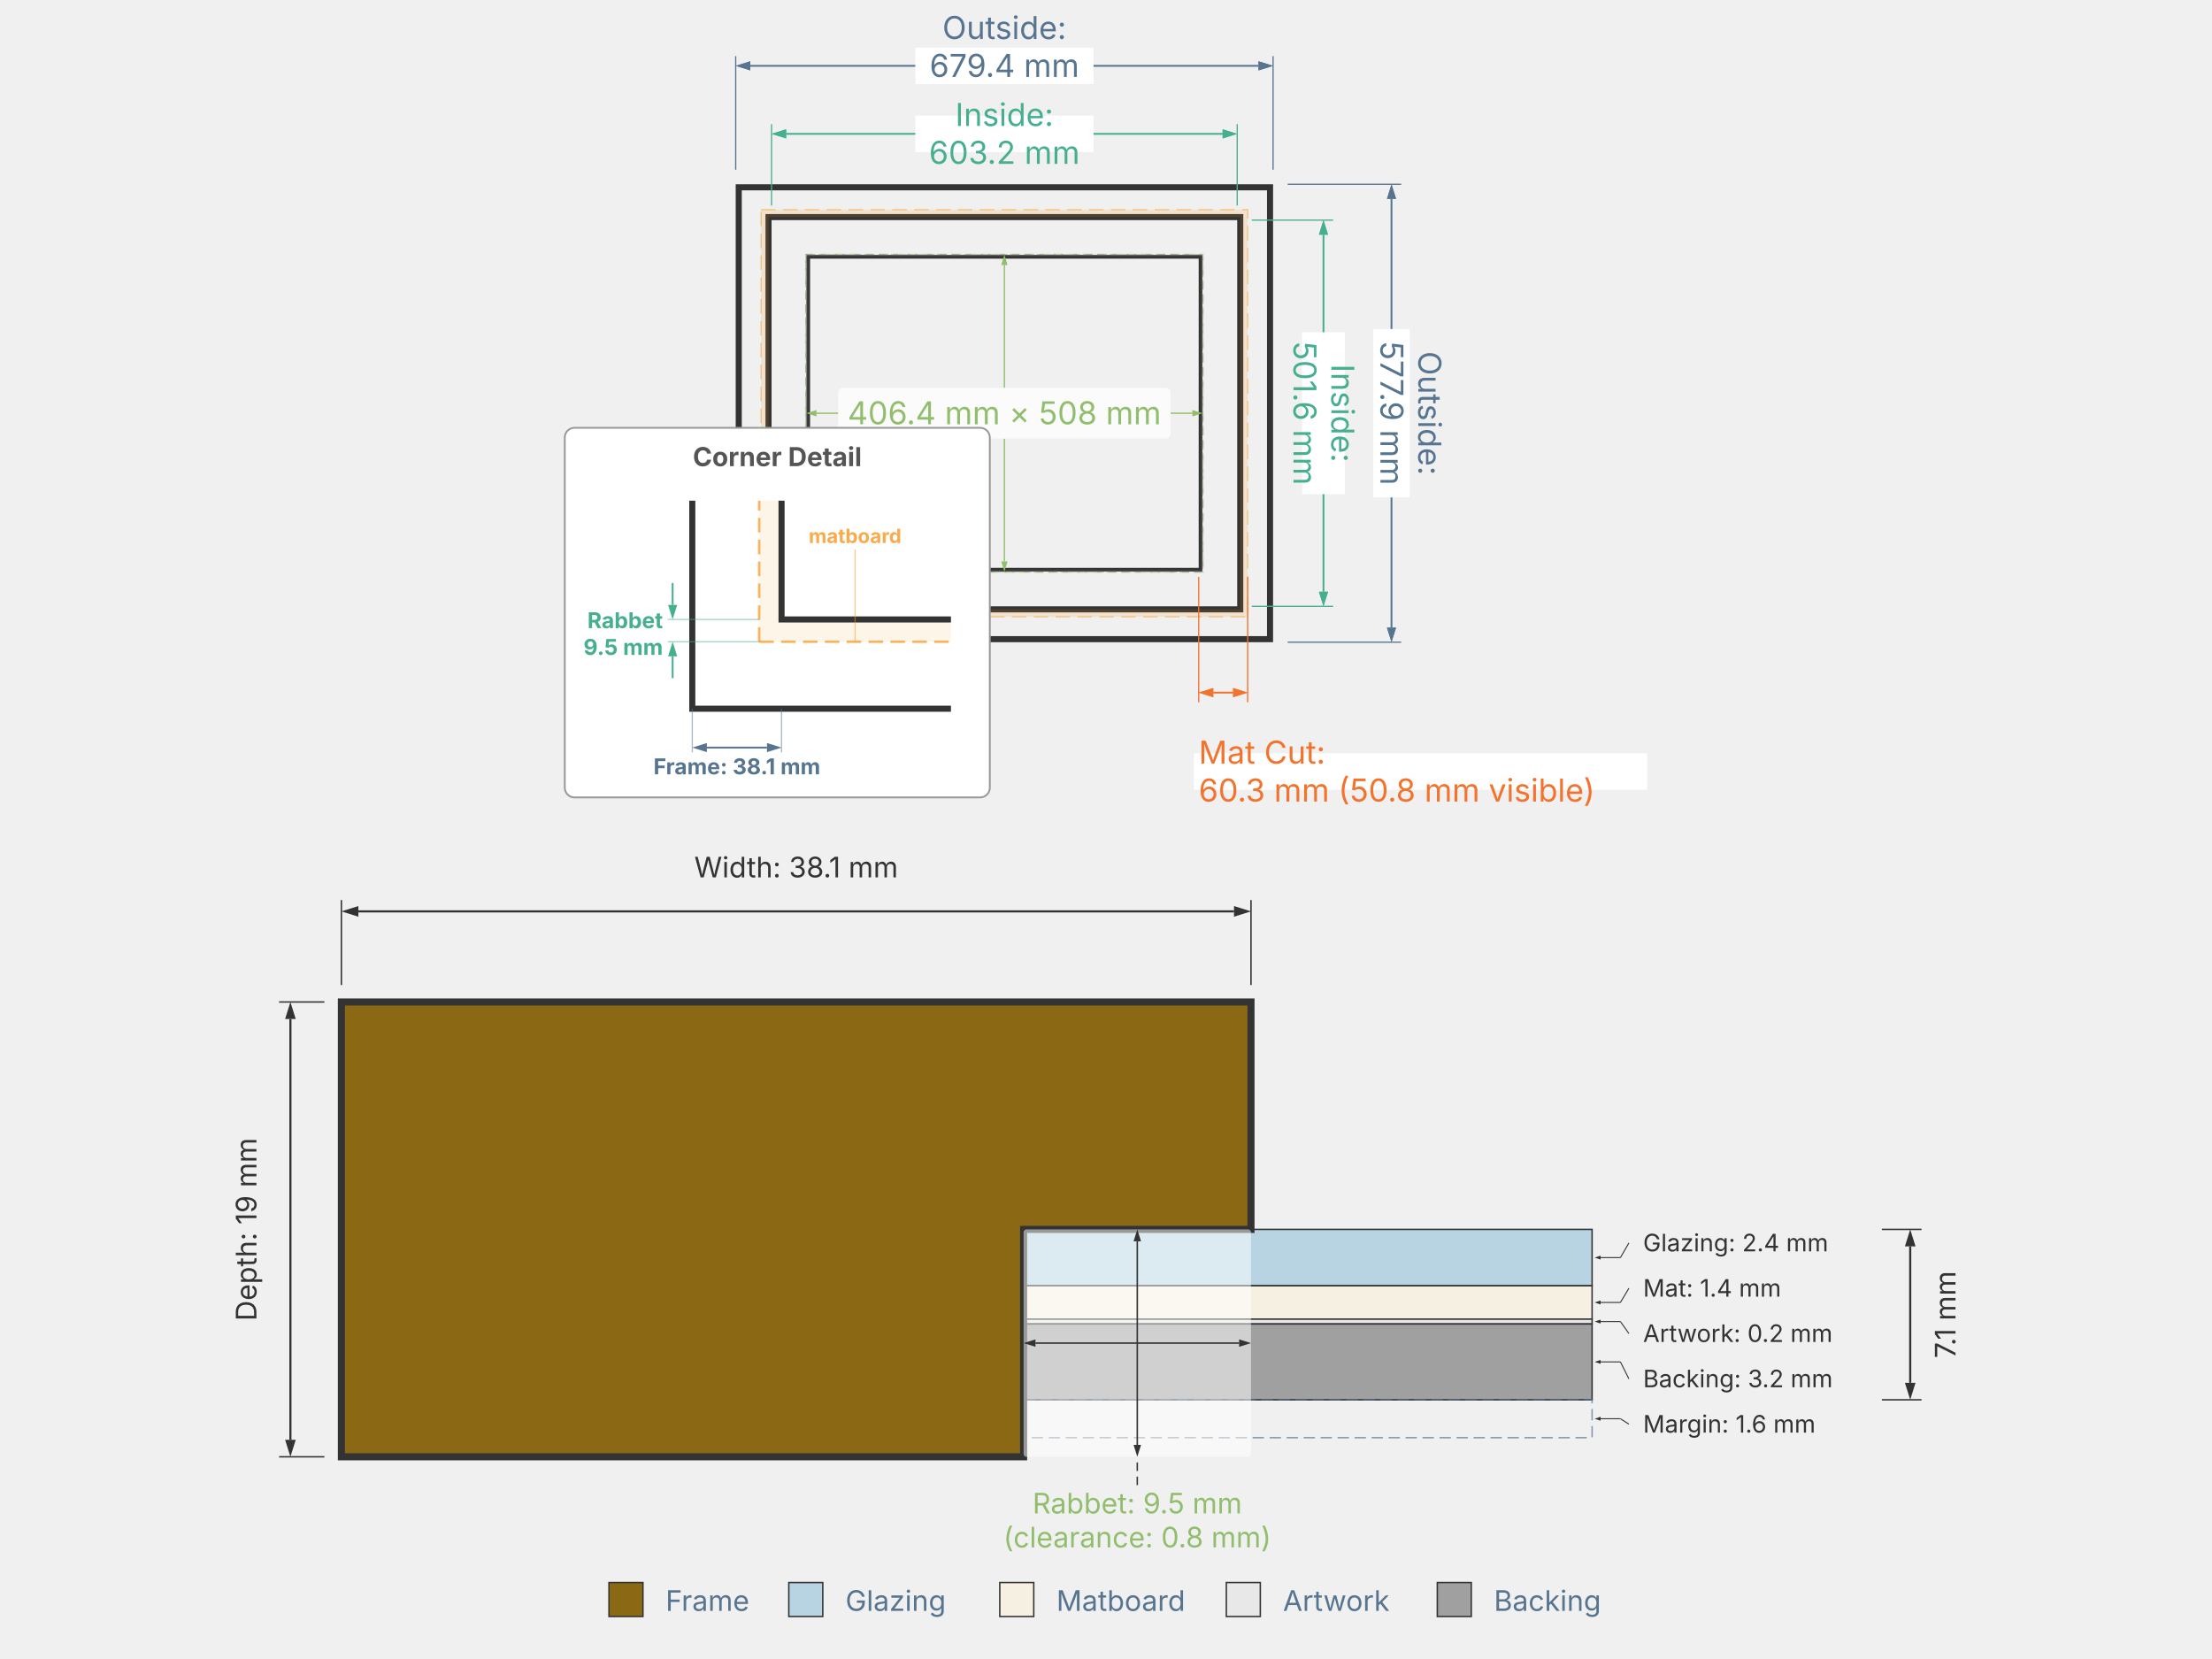
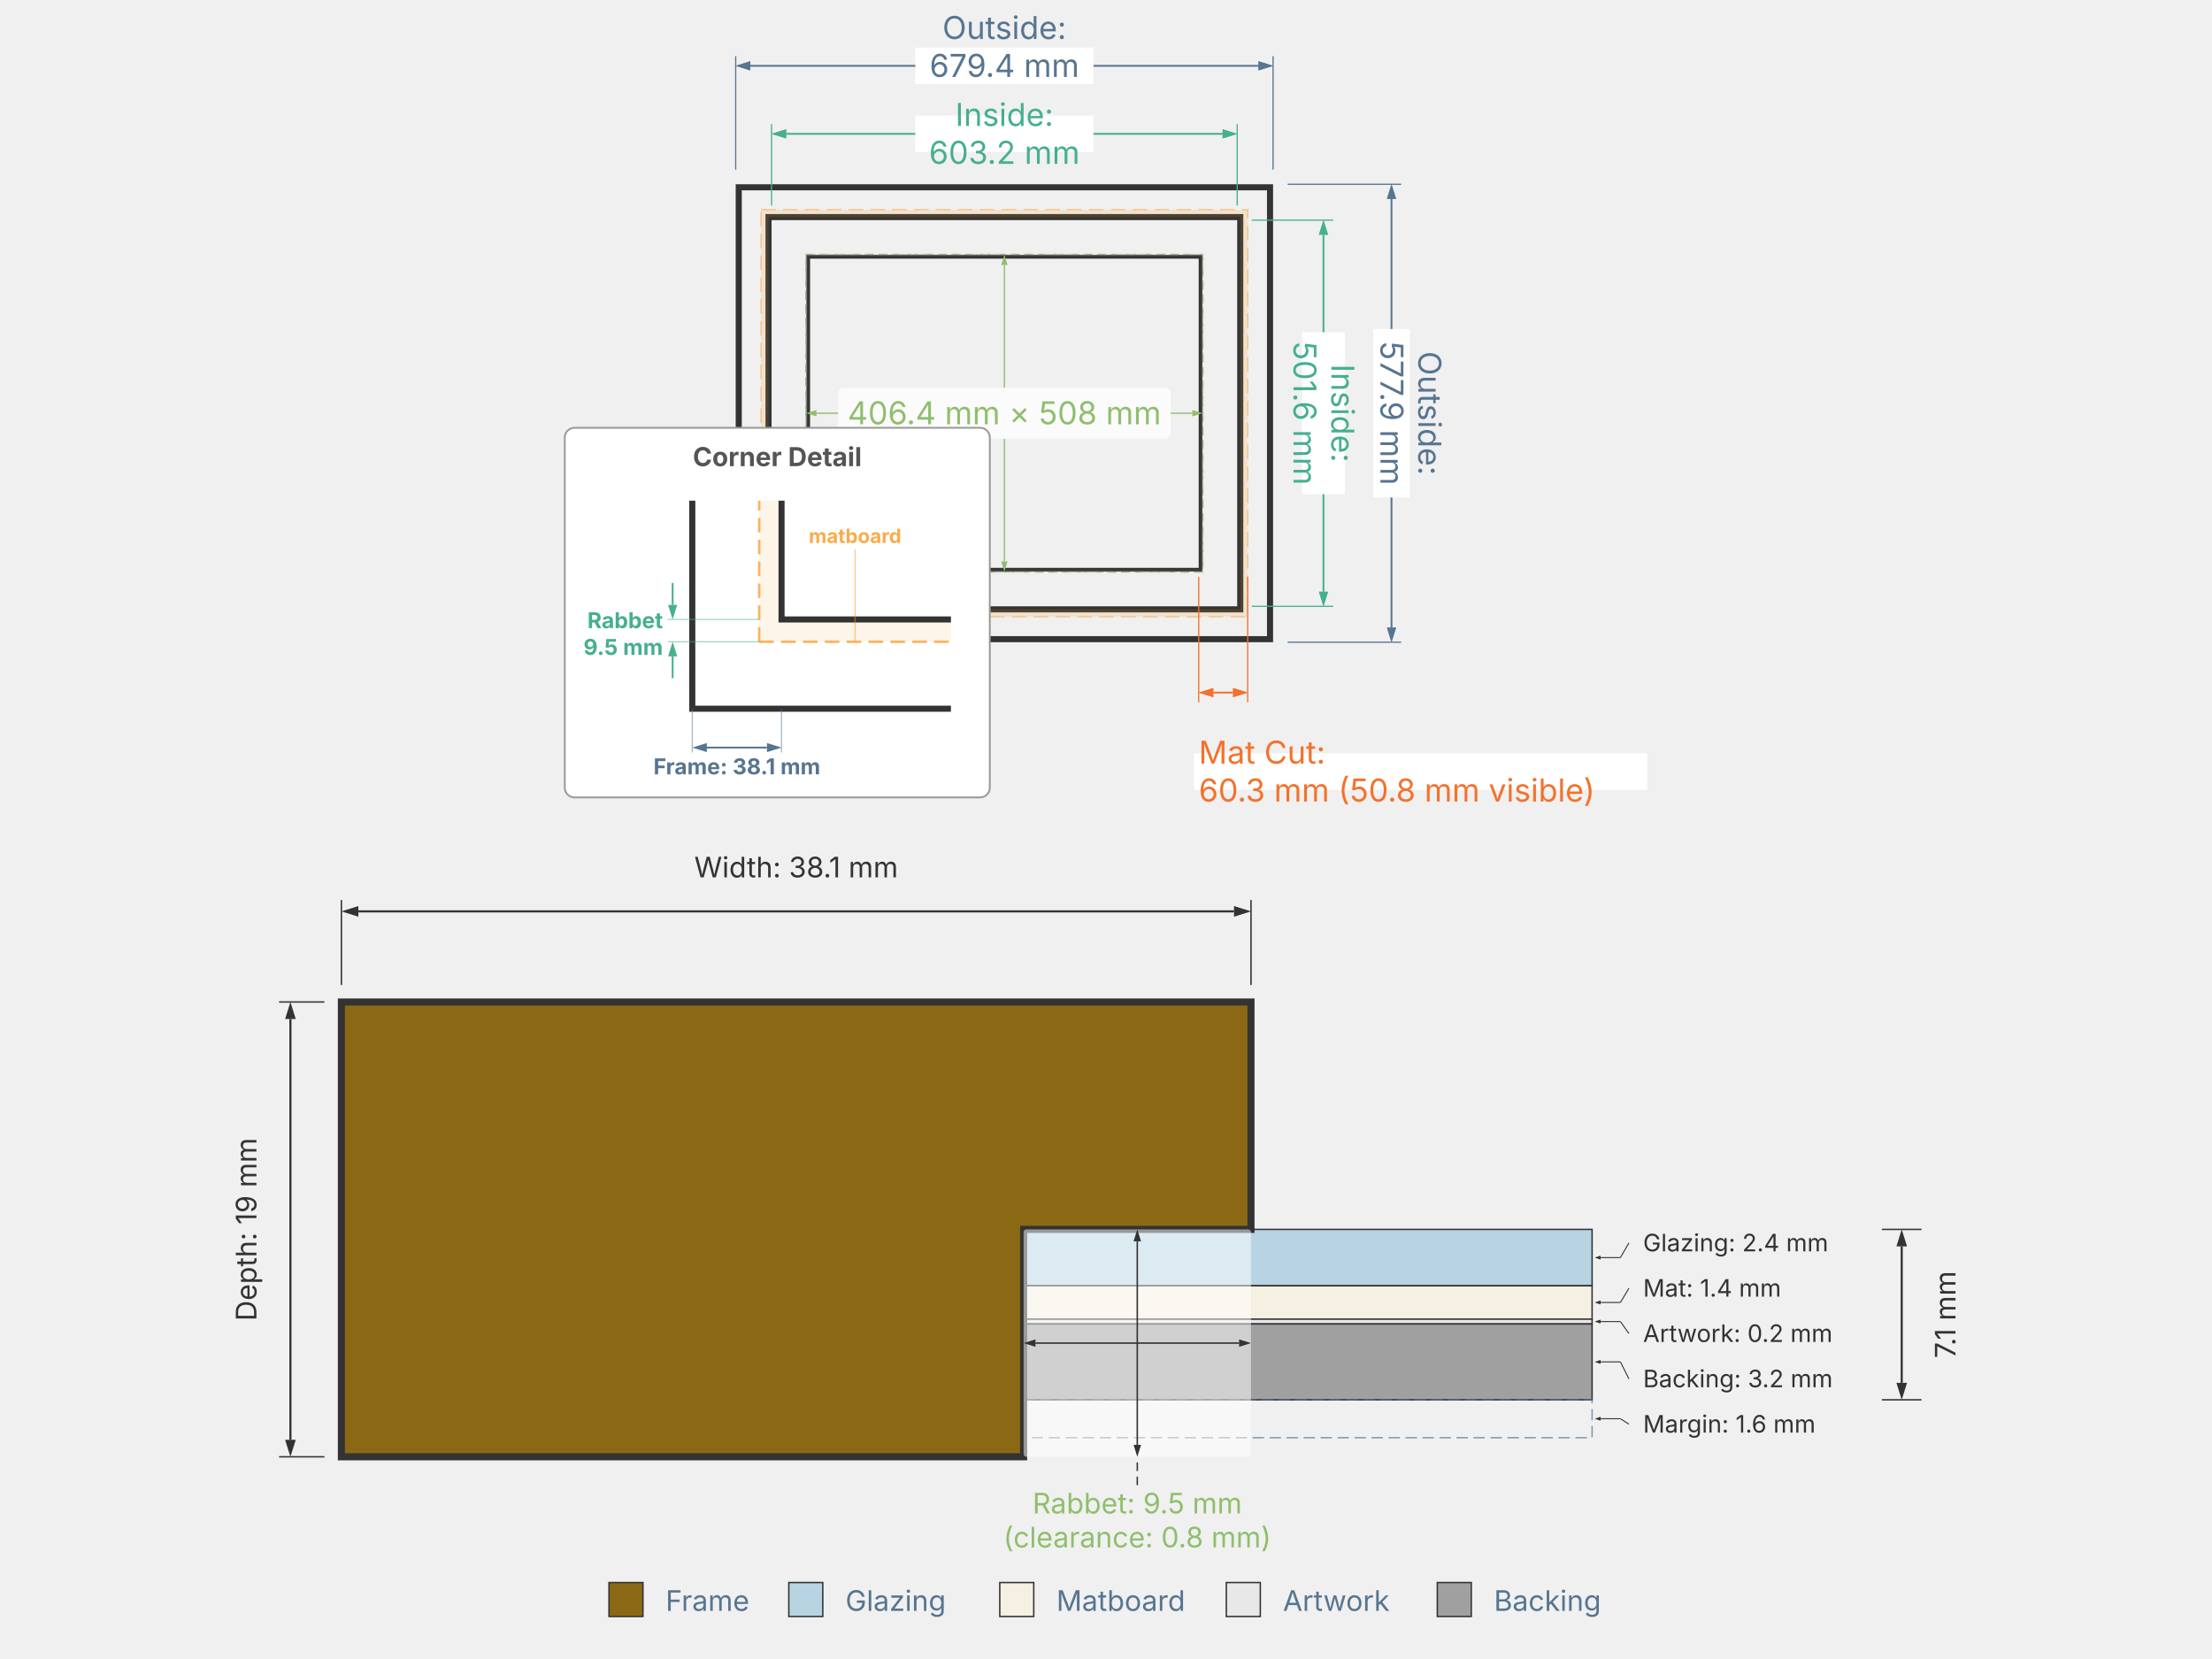
<svg xmlns="http://www.w3.org/2000/svg" viewBox="0 0 800.00 600.00">
  <g id="plan-view" transform="translate(11.81, 5.36) scale(0.8786)">
    <g id="geometry">
      <rect x="290.65" y="71.00" width="218.70" height="186.00" stroke="#333333" stroke-width="2.5" fill="none" />
      <rect x="302.91" y="83.26" width="194.18" height="161.47" stroke="#333333" stroke-width="2.5" fill="none" />
      <rect x="319.26" y="99.62" width="161.47" height="128.77" stroke="#333333" stroke-width="1.5" fill="none" />
      <rect x="318.24" y="98.59" width="163.52" height="130.81" stroke="#90be6d" stroke-width="0.5" stroke-dasharray="4,2" fill="none" opacity="0.6" />
    </g>
    <g id="rabbet-overlap">
      <path d="M299.85,80.20 h200.31 v167.60 h-200.31 Z M302.91,83.26 v161.47 h194.18 v-161.47 Z" fill="#f8961e" fill-opacity="0.15" fill-rule="evenodd" stroke="none" />
    </g>
    <g id="content-boundary">
      <rect x="299.85" y="80.20" width="200.31" height="167.60" stroke="#f8961e" stroke-width="0.5" stroke-dasharray="6,3" fill="none" opacity="0.5" />
    </g>
    <g id="mat-overlap">
      <path d="M318.24,98.59 h163.52 v130.81 h-163.52 Z M319.26,99.62 v128.77 h161.47 v-128.77 Z" fill="#888888" fill-opacity="0.12" fill-rule="evenodd" stroke="none" />
      <rect x="318.24" y="98.59" width="163.52" height="130.81" fill="none" stroke="#888888" stroke-width="0.40" stroke-dasharray="3,2" stroke-opacity="0.4" />
    </g>
    <g id="dimensions">
      <g class="dimension">
        <line x1="304.16" y1="78.51" x2="304.16" y2="45.00" stroke="#46af8f" stroke-width="0.5" />
        <line x1="495.84" y1="78.51" x2="495.84" y2="45.00" stroke="#46af8f" stroke-width="0.5" />
        <polygon points="304.16,49.00 310.16,50.88 310.16,47.12" fill="#46af8f" data-arrow="true" />
        <line x1="310.16" y1="49.00" x2="489.84" y2="49.00" stroke="#46af8f" stroke-width="0.75" />
        <polygon points="495.84,49.00 489.84,47.12 489.84,50.88" fill="#46af8f" data-arrow="true" />
        <rect x="363.33" y="41.50" width="73.34" height="15.00" fill="#FFFFFF" stroke="none" />
        <polygon points="304.16,49.00 310.16,50.88 310.16,47.12" fill="#46af8f" data-arrow="true" />
        <polygon points="495.84,49.00 489.84,47.12 489.84,50.88" fill="#46af8f" data-arrow="true" />
      </g>
      <g class="dimension">
        <line x1="289.40" y1="63.75" x2="289.40" y2="17.00" stroke="#577590" stroke-width="0.5" />
        <line x1="510.60" y1="63.75" x2="510.60" y2="17.00" stroke="#577590" stroke-width="0.5" />
        <polygon points="289.40,21.00 295.40,22.88 295.40,19.12" fill="#577590" data-arrow="true" />
        <line x1="295.40" y1="21.00" x2="504.60" y2="21.00" stroke="#577590" stroke-width="0.75" />
        <polygon points="510.60,21.00 504.60,19.12 504.60,22.88" fill="#577590" data-arrow="true" />
        <rect x="363.33" y="13.50" width="73.34" height="15.00" fill="#FFFFFF" stroke="none" />
        <polygon points="289.40,21.00 295.40,22.88 295.40,19.12" fill="#577590" data-arrow="true" />
        <polygon points="510.60,21.00 504.60,19.12 504.60,22.88" fill="#577590" data-arrow="true" />
      </g>
      <g class="dimension">
        <line x1="501.84" y1="84.51" x2="535.35" y2="84.51" stroke="#46af8f" stroke-width="0.5" />
        <line x1="501.84" y1="243.49" x2="535.35" y2="243.49" stroke="#46af8f" stroke-width="0.5" />
        <polygon points="531.35,84.51 529.48,90.51 533.23,90.51" fill="#46af8f" data-arrow="true" />
        <line x1="531.35" y1="90.51" x2="531.35" y2="237.49" stroke="#46af8f" stroke-width="0.75" />
        <polygon points="531.35,243.49 533.23,237.49 529.48,237.49" fill="#46af8f" data-arrow="true" />
        <rect x="522.55" y="130.67" width="17.60" height="66.67" fill="#FFFFFF" stroke="none" />
        <polygon points="531.35,84.51 529.48,90.51 533.23,90.51" fill="#46af8f" data-arrow="true" />
        <polygon points="531.35,243.49 533.23,237.49 529.48,237.49" fill="#46af8f" data-arrow="true" />
      </g>
      <g class="dimension">
        <line x1="516.60" y1="69.75" x2="563.35" y2="69.75" stroke="#577590" stroke-width="0.5" />
        <line x1="516.60" y1="258.25" x2="563.35" y2="258.25" stroke="#577590" stroke-width="0.5" />
        <polygon points="559.35,69.75 557.48,75.75 561.23,75.75" fill="#577590" data-arrow="true" />
        <line x1="559.35" y1="75.75" x2="559.35" y2="252.25" stroke="#577590" stroke-width="0.75" />
        <polygon points="559.35,258.25 561.23,252.25 557.48,252.25" fill="#577590" data-arrow="true" />
        <rect x="551.85" y="129.33" width="15.00" height="69.34" fill="#FFFFFF" stroke="none" />
        <polygon points="559.35,69.75 557.48,75.75 561.23,75.75" fill="#577590" data-arrow="true" />
        <polygon points="559.35,258.25 561.23,252.25 557.48,252.25" fill="#577590" data-arrow="true" />
      </g>
      <text transform="translate(400.00, 45.75)" fill="#46af8f" font-family="Inter, system-ui, -apple-system, sans-serif" font-size="13px" text-anchor="middle">Inside:</text>
      <text transform="translate(400.00, 61.35)" fill="#46af8f" font-family="Inter, system-ui, -apple-system, sans-serif" font-size="13px" text-anchor="middle">603.2 mm</text>
      <text transform="translate(400.00, 9.95)" fill="#577590" font-family="Inter, system-ui, -apple-system, sans-serif" font-size="13px" text-anchor="middle">Outside:</text>
      <text transform="translate(400.00, 25.55)" fill="#577590" font-family="Inter, system-ui, -apple-system, sans-serif" font-size="13px" text-anchor="middle">679.4 mm</text>
      <text transform="rotate(90 539.15 164.00)" x="539.15" y="168.55" fill="#46af8f" font-family="Inter, system-ui, -apple-system, sans-serif" font-size="13px" text-anchor="middle">Inside:</text>
      <text transform="rotate(90 523.55 164.00)" x="523.55" y="168.55" fill="#46af8f" font-family="Inter, system-ui, -apple-system, sans-serif" font-size="13px" text-anchor="middle">501.6 mm</text>
      <text transform="rotate(90 574.95 164.00)" x="574.95" y="168.55" fill="#577590" font-family="Inter, system-ui, -apple-system, sans-serif" font-size="13px" text-anchor="middle">Outside:</text>
      <text transform="rotate(90 559.35 164.00)" x="559.35" y="168.55" fill="#577590" font-family="Inter, system-ui, -apple-system, sans-serif" font-size="13px" text-anchor="middle">577.9 mm</text>
    </g>
    <g id="artwork-indicator">
      <polygon points="318.44,164.00 322.64,165.31 322.64,162.69" fill="#90be6d" data-arrow="true" />
      <line x1="322.64" y1="164.00" x2="331.59" y2="164.00" stroke="#90be6d" stroke-width="0.525" />
      <line x1="468.41" y1="164.00" x2="477.36" y2="164.00" stroke="#90be6d" stroke-width="0.525" />
      <polygon points="481.56,164.00 477.36,162.69 477.36,165.31" fill="#90be6d" data-arrow="true" />
      <polygon points="400.00,98.79 398.69,102.99 401.31,102.99" fill="#90be6d" data-arrow="true" />
      <line x1="400.00" y1="102.99" x2="400.00" y2="153.55" stroke="#90be6d" stroke-width="0.525" />
      <line x1="400.00" y1="174.45" x2="400.00" y2="225.01" stroke="#90be6d" stroke-width="0.525" />
      <polygon points="400.00,229.21 401.31,225.01 398.69,225.01" fill="#90be6d" data-arrow="true" />
      <rect x="331.59" y="153.55" width="136.83" height="20.90" fill="#FFFFFF" fill-opacity="0.75" stroke="none" rx="2" />
      <text transform="translate(400.00, 168.55)" fill="#90be6d" font-family="Inter, system-ui, -apple-system, sans-serif" font-size="13.00px" text-anchor="middle">406.4 mm × 508 mm</text>
    </g>
    <g id="mat-cut-geom">
      <g class="dimension">
        <line x1="479.99" y1="231.38" x2="479.99" y2="283.00" stroke="#f3722c" stroke-width="0.5" />
        <line x1="500.15" y1="231.38" x2="500.15" y2="283.00" stroke="#f3722c" stroke-width="0.5" />
        <polygon points="479.99,279.00 485.99,280.88 485.99,277.12" fill="#f3722c" data-arrow="true" />
        <line x1="485.99" y1="279.00" x2="494.15" y2="279.00" stroke="#f3722c" stroke-width="0.75" />
        <polygon points="500.15,279.00 494.15,277.12 494.15,280.88" fill="#f3722c" data-arrow="true" />
        <rect x="477.99" y="304.00" width="186.62" height="15.00" fill="#FFFFFF" stroke="none" />
        <polygon points="479.99,279.00 485.99,280.88 485.99,277.12" fill="#f3722c" data-arrow="true" />
        <polygon points="500.15,279.00 494.15,277.12 494.15,280.88" fill="#f3722c" data-arrow="true" />
      </g>
    </g>
    <g id="corner-detail">
      <defs>
        <clipPath id="corner-detail-clip">
          <rect x="223.04" y="194.00" width="166.96" height="124.14" />
        </clipPath>
      </defs>
      <rect x="219.04" y="170.00" width="174.96" height="152.14" fill="#FFFFFF" stroke="#999" stroke-width="0.75" rx="4" />
      <text transform="translate(306.52, 185.80)" fill="#555" font-family="Inter, system-ui, -apple-system, sans-serif" font-size="10.8" font-weight="bold" text-anchor="middle">Corner Detail</text>
      <g clip-path="url(#corner-detail-clip)">
        <path d="M299.08,200.00 V258.07 H378.00 V248.89 H308.27 V200.00 H299.08 Z" fill="#f8961e" fill-opacity="0.10" stroke="none" />
        <line x1="299.08" y1="258.07" x2="378.00" y2="258.07" stroke="#f8961e" stroke-width="1" stroke-dasharray="6,3" opacity="0.7" />
        <line x1="299.08" y1="258.07" x2="299.08" y2="200.00" stroke="#f8961e" stroke-width="1" stroke-dasharray="6,3" opacity="0.7" />
        <polyline points="271.53,200.00 271.53,285.63 378.00,285.63" fill="none" stroke="#333333" stroke-width="2.5" stroke-linejoin="miter" />
        <polyline points="308.27,200.00 308.27,248.89 378.00,248.89" fill="none" stroke="#333333" stroke-width="2.5" stroke-linejoin="miter" />
      </g>
      <defs>
        <clipPath id="corner-detail-annot-clip">
          <rect x="221.04" y="172.00" width="170.96" height="148.14" />
        </clipPath>
      </defs>
      <g clip-path="url(#corner-detail-annot-clip)">
        <line x1="271.53" y1="285.63" x2="271.53" y2="303.63" stroke="#577590" stroke-width="0.5" opacity="0.5" />
        <line x1="308.27" y1="285.63" x2="308.27" y2="303.63" stroke="#577590" stroke-width="0.5" opacity="0.5" />
        <polygon points="271.53,301.63 277.53,303.50 277.53,299.75" fill="#577590" data-arrow="true" />
        <line x1="277.53" y1="301.63" x2="302.27" y2="301.63" stroke="#577590" stroke-width="0.75" />
        <polygon points="308.27,301.63 302.27,299.75 302.27,303.50" fill="#577590" data-arrow="true" />
        <text transform="translate(289.90, 312.63)" font-family="Inter, system-ui, -apple-system, sans-serif" font-size="9.0px" fill="#577590" font-weight="bold" text-anchor="middle">Frame: 38.1 mm</text>
        <line x1="299.08" y1="248.89" x2="261.44" y2="248.89" stroke="#46af8f" stroke-width="0.5" opacity="0.5" />
        <line x1="299.08" y1="258.07" x2="261.44" y2="258.07" stroke="#46af8f" stroke-width="0.5" opacity="0.5" />
        <line x1="263.44" y1="233.89" x2="263.44" y2="242.89" stroke="#46af8f" stroke-width="0.75" />
        <polygon points="263.44,248.89 265.32,242.89 261.57,242.89" fill="#46af8f" data-arrow="true" />
        <line x1="263.44" y1="273.07" x2="263.44" y2="264.07" stroke="#46af8f" stroke-width="0.75" />
        <polygon points="263.44,258.07 261.57,264.07 265.32,264.07" fill="#46af8f" data-arrow="true" />
        <text transform="translate(259.44, 252.48)" font-family="Inter, system-ui, -apple-system, sans-serif" font-size="9.0px" fill="#46af8f" text-anchor="end" font-weight="bold">Rabbet</text>
        <text transform="translate(259.44, 263.48)" font-family="Inter, system-ui, -apple-system, sans-serif" font-size="9.0px" fill="#46af8f" text-anchor="end" font-weight="bold">9.5 mm</text>
        <line x1="338.54" y1="258.07" x2="338.54" y2="218.64" stroke="#f8961e" stroke-width="0.5" opacity="0.5" />
        <rect x="316.94" y="210.35" width="43.21" height="9.72" fill="#FFFFFF" stroke="none" rx="1" />
        <text transform="translate(338.54, 217.42)" fill="#f8961e" font-family="Inter, system-ui, -apple-system, sans-serif" font-size="8.1" text-anchor="middle" font-weight="bold" opacity="0.8">matboard</text>
      </g>
    </g>
    <g id="mat-cut-labels">
      <text transform="translate(479.99, 308.25)" fill="#f3722c" font-family="Inter, system-ui, -apple-system, sans-serif" font-size="13px" text-anchor="start">Mat Cut:</text>
      <text transform="translate(479.99, 323.85)" fill="#f3722c" font-family="Inter, system-ui, -apple-system, sans-serif" font-size="13px" text-anchor="start">60.3 mm (50.8 mm visible)</text>
    </g>
  </g>
  <g id="section-view" transform="translate(-9.69, 310.15) scale(1.0242)">
    <g id="section-content" transform="translate(-2.88, 0)">
      <g id="section-geometry">
        <rect x="373.79" y="131.30" width="200.75" height="19.91" stroke="#333333" stroke-width="0.5" fill="#B8D4E3" />
        <rect x="373.79" y="151.21" width="200.75" height="11.78" stroke="#333333" stroke-width="0.5" fill="#F5F0E1" />
        <rect x="373.79" y="162.99" width="200.75" height="1.71" stroke="#333333" stroke-width="0.5" fill="#E8E8E8" />
        <rect x="373.79" y="164.70" width="200.75" height="26.77" stroke="#333333" stroke-width="0.5" fill="#A0A0A0" />
        <rect x="373.79" y="191.47" width="200.75" height="13.38" stroke="#577590" stroke-width="0.5" stroke-dasharray="4,2" fill="none" opacity="0.7" />
        <polygon points="132.89,51.00 454.09,51.00 454.09,131.30 373.79,131.30 373.79,211.60 132.89,211.60" stroke="#333333" stroke-width="2.5" fill="#8B6914" />
      </g>
      <g id="section-dimensions">
        <line x1="126.89" y1="51.00" x2="110.89" y2="51.00" stroke="#333333" stroke-width="0.5" />
        <line x1="126.89" y1="211.60" x2="110.89" y2="211.60" stroke="#333333" stroke-width="0.5" />
        <polygon points="114.89,51.00 113.02,57.00 116.77,57.00" fill="#333333" data-arrow="true" />
        <line x1="114.89" y1="57.00" x2="114.89" y2="205.60" stroke="#333333" stroke-width="0.75" />
        <polygon points="114.89,211.60 116.77,205.60 113.02,205.60" fill="#333333" data-arrow="true" />
        <text x="102.89" y="131.30" fill="#333333" font-family="Inter, system-ui, -apple-system, sans-serif" font-size="10px" text-anchor="middle" transform="rotate(-90 102.89 131.30)">Depth: 19 mm</text>
        <line x1="132.89" y1="45.00" x2="132.89" y2="15.00" stroke="#333333" stroke-width="0.5" />
        <line x1="454.09" y1="45.00" x2="454.09" y2="15.00" stroke="#333333" stroke-width="0.5" />
        <polygon points="132.89,19.00 138.89,20.88 138.89,17.12" fill="#333333" data-arrow="true" />
        <line x1="138.89" y1="19.00" x2="448.09" y2="19.00" stroke="#333333" stroke-width="0.75" />
        <polygon points="454.09,19.00 448.09,17.12 448.09,20.88" fill="#333333" data-arrow="true" />
        <text transform="translate(293.49, 7.00)" fill="#333333" font-family="Inter, system-ui, -apple-system, sans-serif" font-size="10px" text-anchor="middle">Width: 38.1 mm</text>
        <rect x="373.79" y="131.30" width="80.30" height="80.30" fill="#FFFFFF" fill-opacity="0.5" stroke="none" rx="1" />
        <polygon points="373.79,171.45 377.99,172.76 377.99,170.14" fill="#333333" data-arrow="true" />
        <line x1="377.99" y1="171.45" x2="449.89" y2="171.45" stroke="#333333" stroke-width="0.525" />
        <polygon points="454.09,171.45 449.89,170.14 449.89,172.76" fill="#333333" data-arrow="true" />
        <polygon points="413.94,131.30 412.63,135.50 415.26,135.50" fill="#333333" data-arrow="true" />
        <line x1="413.94" y1="135.50" x2="413.94" y2="207.40" stroke="#333333" stroke-width="0.525" />
        <polygon points="413.94,211.60 415.26,207.40 412.63,207.40" fill="#333333" data-arrow="true" />
        <polygon points="575.44,141.26 577.54,141.96 577.54,140.56" fill="#333333" data-arrow="true" />
        <line x1="577.54" y1="141.26" x2="584.54" y2="141.26" stroke="#333333" stroke-width="0.35" />
        <line x1="584.54" y1="141.26" x2="587.54" y2="136.08" stroke="#333333" stroke-width="0.35" />
        <text transform="translate(592.54, 139.05)" fill="#333333" font-family="Inter, system-ui, -apple-system, sans-serif" font-size="8.5px">Glazing: 2.4 mm</text>
        <polygon points="575.44,157.10 577.54,157.80 577.54,156.40" fill="#333333" data-arrow="true" />
        <line x1="577.54" y1="157.10" x2="584.54" y2="157.10" stroke="#333333" stroke-width="0.35" />
        <line x1="584.54" y1="157.10" x2="587.54" y2="152.08" stroke="#333333" stroke-width="0.35" />
        <text transform="translate(592.54, 155.05)" fill="#333333" font-family="Inter, system-ui, -apple-system, sans-serif" font-size="8.5px">Mat: 1.4 mm</text>
        <polygon points="575.44,163.85 577.54,164.55 577.54,163.15" fill="#333333" data-arrow="true" />
        <line x1="577.54" y1="163.85" x2="584.54" y2="163.85" stroke="#333333" stroke-width="0.35" />
        <line x1="584.54" y1="163.85" x2="587.54" y2="168.08" stroke="#333333" stroke-width="0.35" />
        <text transform="translate(592.54, 171.05)" fill="#333333" font-family="Inter, system-ui, -apple-system, sans-serif" font-size="8.5px">Artwork: 0.2 mm</text>
        <polygon points="575.44,178.09 577.54,178.79 577.54,177.39" fill="#333333" data-arrow="true" />
        <line x1="577.54" y1="178.09" x2="584.54" y2="178.09" stroke="#333333" stroke-width="0.35" />
        <line x1="584.54" y1="178.09" x2="587.54" y2="184.08" stroke="#333333" stroke-width="0.35" />
        <text transform="translate(592.54, 187.05)" fill="#333333" font-family="Inter, system-ui, -apple-system, sans-serif" font-size="8.5px">Backing: 3.2 mm</text>
        <polygon points="575.44,198.16 577.54,198.86 577.54,197.46" fill="#333333" data-arrow="true" />
        <line x1="577.54" y1="198.16" x2="584.54" y2="198.16" stroke="#333333" stroke-width="0.35" />
        <line x1="584.54" y1="198.16" x2="587.54" y2="200.08" stroke="#333333" stroke-width="0.35" />
        <text transform="translate(592.54, 203.05)" fill="#333333" font-family="Inter, system-ui, -apple-system, sans-serif" font-size="8.5px">Margin: 1.6 mm</text>
        <line x1="676.87" y1="131.30" x2="690.87" y2="131.30" stroke="#333333" stroke-width="0.5" />
        <line x1="676.87" y1="191.47" x2="690.87" y2="191.47" stroke="#333333" stroke-width="0.5" />
-         <polygon points="686.87,131.30 685.00,137.30 688.75,137.30" fill="#333333" data-arrow="true" />
-         <line x1="686.87" y1="137.30" x2="686.87" y2="185.47" stroke="#333333" stroke-width="0.75" />
-         <polygon points="686.87,191.47 688.75,185.47 685.00,185.47" fill="#333333" data-arrow="true" />
+         <polygon points="683.87,131.30 682.00,137.30 685.75,137.30" fill="#333333" data-arrow="true" />
+         <line x1="683.87" y1="137.30" x2="683.87" y2="185.47" stroke="#333333" stroke-width="0.75" />
+         <polygon points="683.87,191.47 685.75,185.47 682.00,185.47" fill="#333333" data-arrow="true" />
        <text x="702.87" y="161.39" fill="#333333" font-family="Inter, system-ui, -apple-system, sans-serif" font-size="10px" text-anchor="middle" transform="rotate(-90 702.87 161.39)">7.1 mm</text>
        <line x1="413.94" y1="213.60" x2="413.94" y2="221.60" stroke="#333333" stroke-width="0.5" stroke-dasharray="3,2" />
        <text transform="translate(413.94, 231.60)" fill="#90be6d" font-family="Inter, system-ui, -apple-system, sans-serif" font-size="10px" text-anchor="middle">Rabbet: 9.5 mm</text>
        <text transform="translate(413.94, 243.60)" fill="#90be6d" font-family="Inter, system-ui, -apple-system, sans-serif" font-size="10px" text-anchor="middle">(clearance: 0.8 mm)</text>
      </g>
    </g>
    <g id="legend">
      <rect x="224.50" y="256.00" width="12" height="12" fill="#8B6914" stroke="#333333" stroke-width="0.5" />
      <text transform="translate(244.50, 266.00)" fill="#577590" font-family="Inter, system-ui, -apple-system, sans-serif" font-size="10px">Frame</text>
      <rect x="288.00" y="256.00" width="12" height="12" fill="#B8D4E3" stroke="#333333" stroke-width="0.5" />
      <text transform="translate(308.00, 266.00)" fill="#577590" font-family="Inter, system-ui, -apple-system, sans-serif" font-size="10px">Glazing</text>
      <rect x="362.50" y="256.00" width="12" height="12" fill="#F5F0E1" stroke="#333333" stroke-width="0.5" />
      <text transform="translate(382.50, 266.00)" fill="#577590" font-family="Inter, system-ui, -apple-system, sans-serif" font-size="10px">Matboard</text>
      <rect x="442.50" y="256.00" width="12" height="12" fill="#E8E8E8" stroke="#333333" stroke-width="0.5" />
      <text transform="translate(462.50, 266.00)" fill="#577590" font-family="Inter, system-ui, -apple-system, sans-serif" font-size="10px">Artwork</text>
      <rect x="517.00" y="256.00" width="12" height="12" fill="#A0A0A0" stroke="#333333" stroke-width="0.5" />
      <text transform="translate(537.00, 266.00)" fill="#577590" font-family="Inter, system-ui, -apple-system, sans-serif" font-size="10px">Backing</text>
    </g>
  </g>
</svg>
